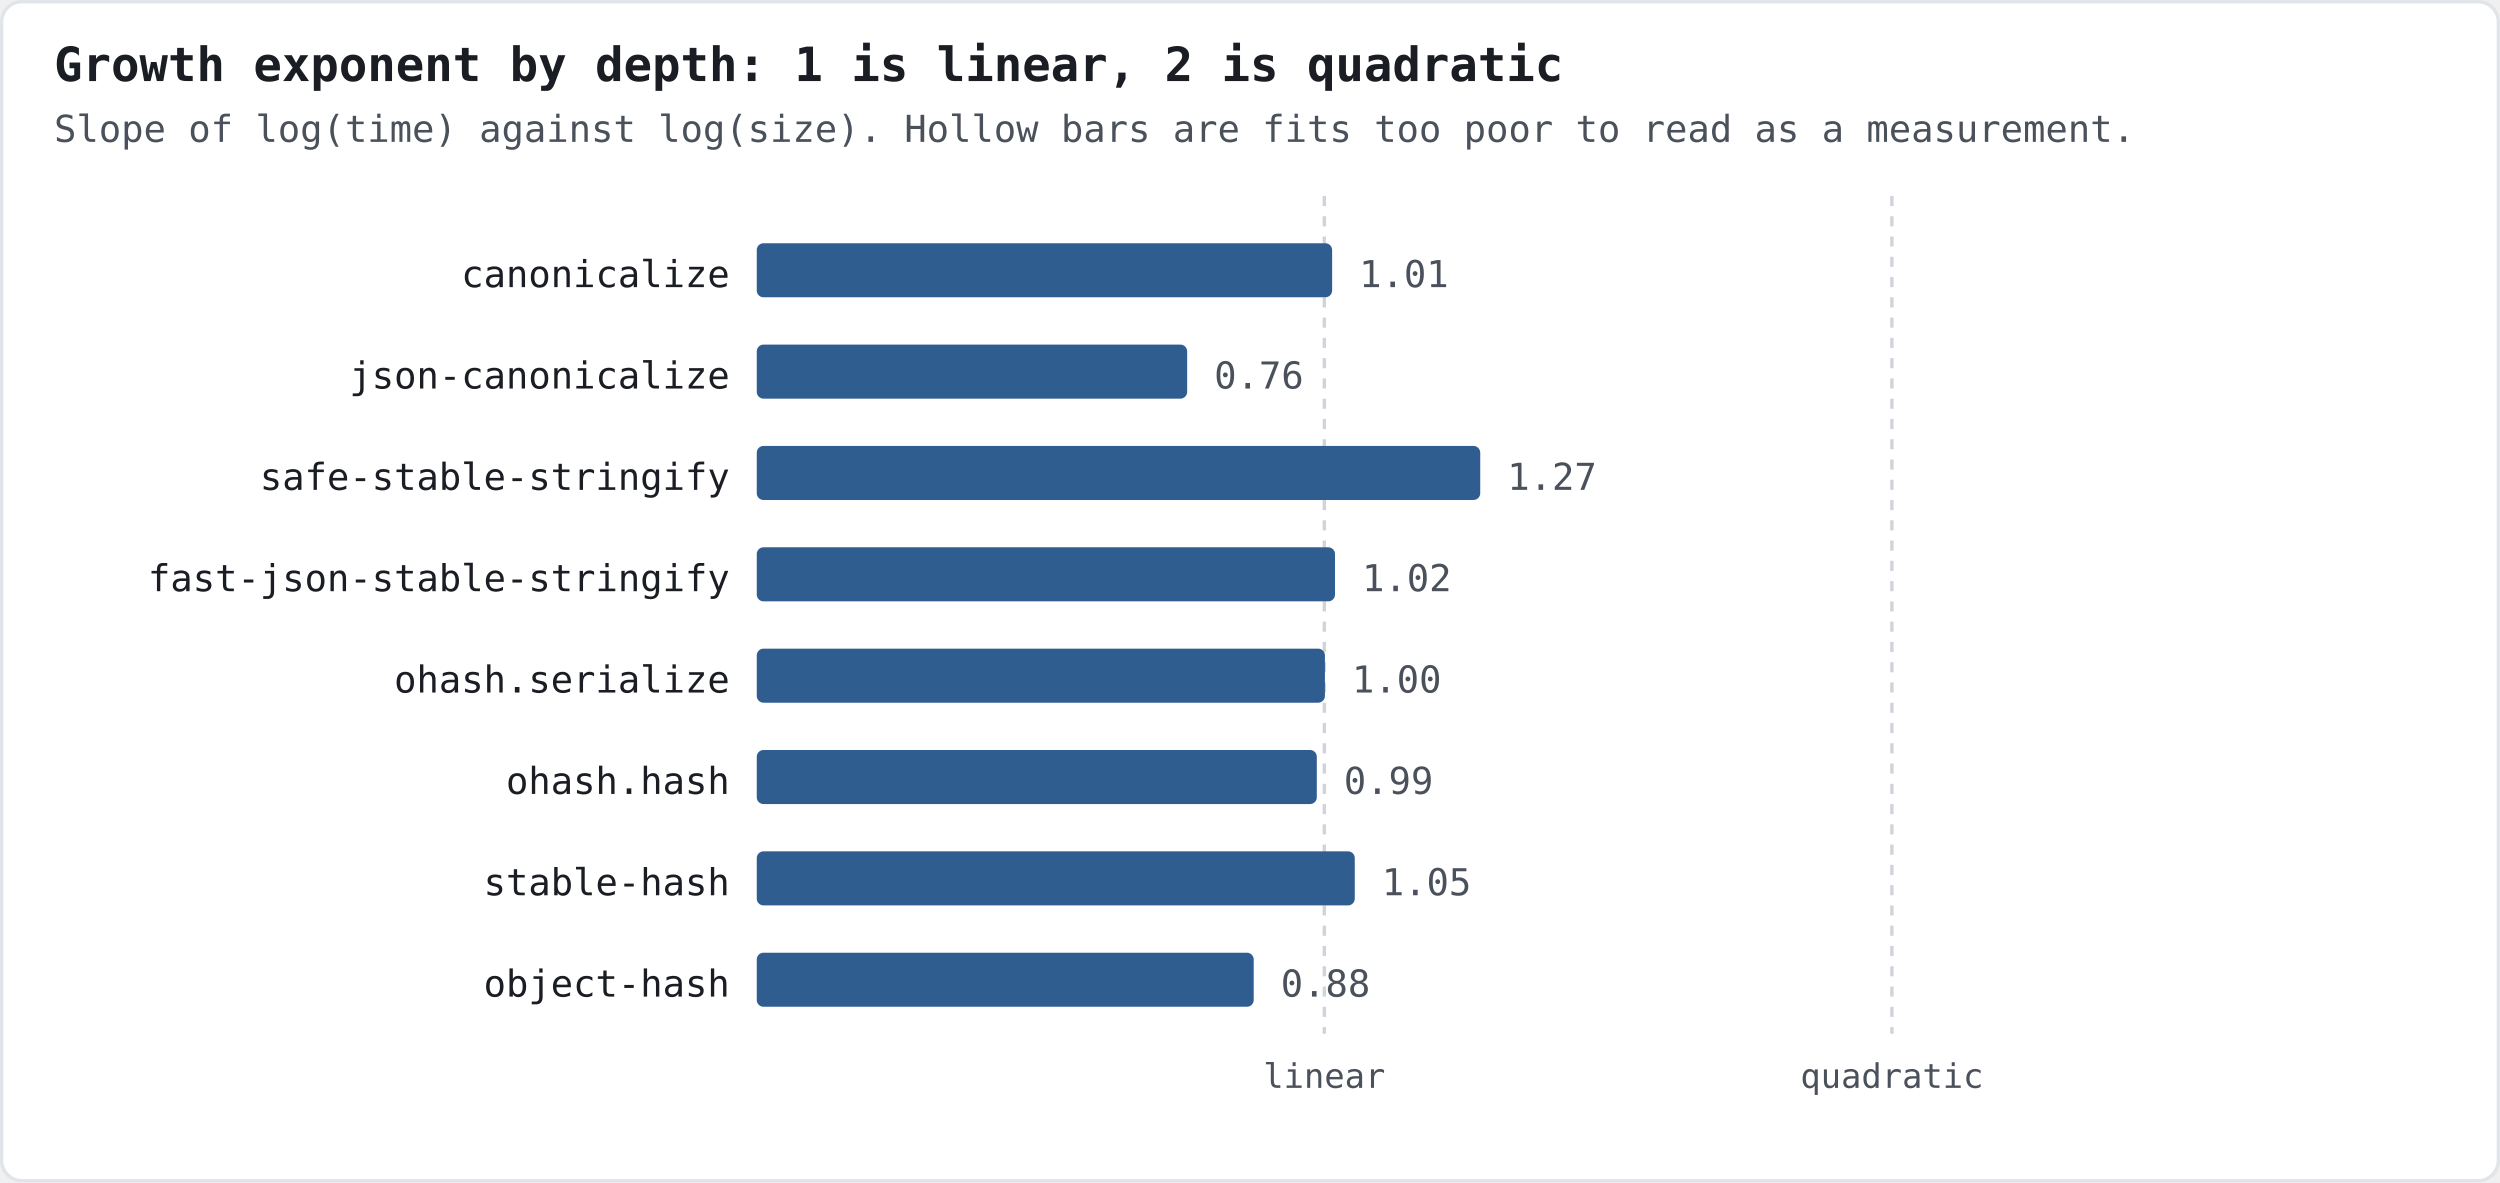
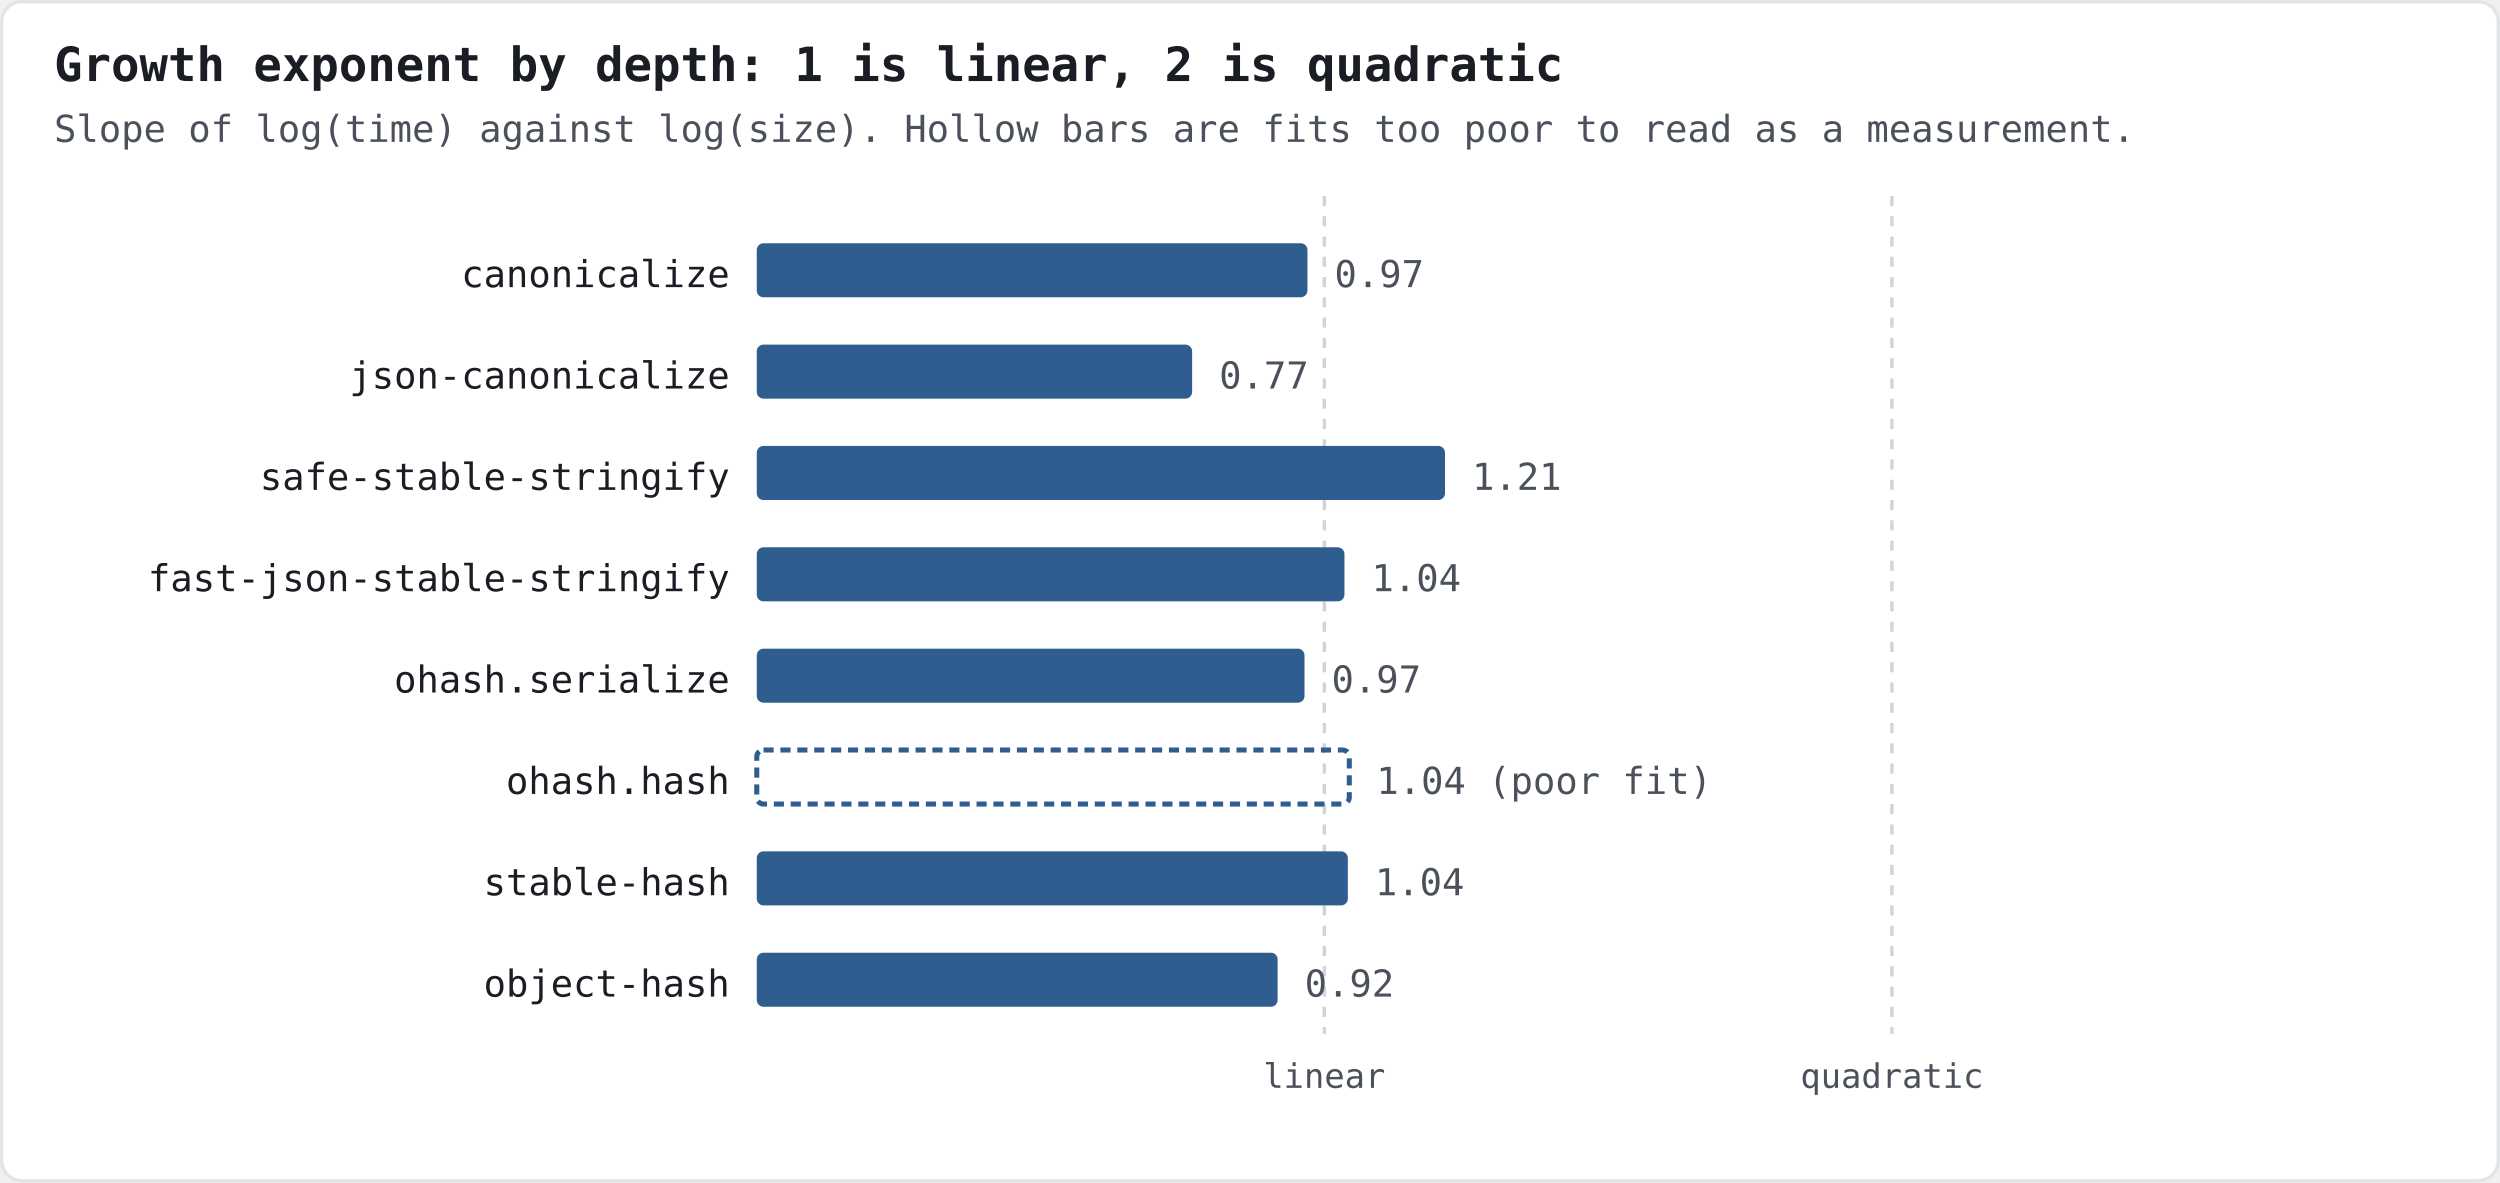
<svg xmlns="http://www.w3.org/2000/svg" width="740" height="350" viewBox="0 0 740 350" role="img" aria-label="Growth exponent by depth, by implementation">
  <style>text { font-family: ui-monospace, SFMono-Regular, Menlo, Consolas, monospace; }</style>
  <rect x="0.5" y="0.5" width="739" height="349" rx="6" fill="#ffffff" stroke="#e1e4e8" stroke-width="1" />
  <text x="16" y="24" class="f-fg" fill="#1a1d23" font-size="14" font-weight="700">Growth exponent by depth: 1 is linear, 2 is quadratic</text>
  <text x="16" y="42" class="f-muted" fill="#4a515b" font-size="11">Slope of log(time) against log(size). Hollow bars are fits too poor to read as a measurement.</text>
  <line x1="392" y1="58" x2="392" y2="306" class="s-grid" stroke="#d0d4da" stroke-width="1" stroke-dasharray="3 3" />
  <text x="392" y="322" class="f-muted" fill="#4a515b" font-size="10" text-anchor="middle">linear</text>
  <line x1="560" y1="58" x2="560" y2="306" class="s-grid" stroke="#d0d4da" stroke-width="1" stroke-dasharray="3 3" />
  <text x="560" y="322" class="f-muted" fill="#4a515b" font-size="10" text-anchor="middle">quadratic</text>
  <text x="216" y="85" class="f-fg" fill="#1a1d23" font-size="11" text-anchor="end">canonicalize</text>
-   <rect x="224" y="72" width="170.31" height="16" rx="2" class="f-bar" fill="#2f5d90" />
-   <text x="402.31" y="85" class="f-muted" fill="#4a515b" font-size="11">1.01</text>
+   <rect x="224" y="72" width="163.004" height="16" rx="2" class="f-bar" fill="#2f5d90" />
+   <text x="395.004" y="85" class="f-muted" fill="#4a515b" font-size="11">0.97</text>
  <text x="216" y="115" class="f-fg" fill="#1a1d23" font-size="11" text-anchor="end">json-canonicalize</text>
-   <rect x="224" y="102" width="127.396" height="16" rx="2" class="f-bar" fill="#2f5d90" />
-   <text x="359.396" y="115" class="f-muted" fill="#4a515b" font-size="11">0.76</text>
+   <rect x="224" y="102" width="128.873" height="16" rx="2" class="f-bar" fill="#2f5d90" />
+   <text x="360.873" y="115" class="f-muted" fill="#4a515b" font-size="11">0.77</text>
  <text x="216" y="145" class="f-fg" fill="#1a1d23" font-size="11" text-anchor="end">safe-stable-stringify</text>
-   <rect x="224" y="132" width="214.15" height="16" rx="2" class="f-bar" fill="#2f5d90" />
-   <text x="446.15" y="145" class="f-muted" fill="#4a515b" font-size="11">1.27</text>
+   <rect x="224" y="132" width="203.721" height="16" rx="2" class="f-bar" fill="#2f5d90" />
+   <text x="435.721" y="145" class="f-muted" fill="#4a515b" font-size="11">1.21</text>
  <text x="216" y="175" class="f-fg" fill="#1a1d23" font-size="11" text-anchor="end">fast-json-stable-stringify</text>
-   <rect x="224" y="162" width="171.164" height="16" rx="2" class="f-bar" fill="#2f5d90" />
-   <text x="403.164" y="175" class="f-muted" fill="#4a515b" font-size="11">1.02</text>
+   <rect x="224" y="162" width="173.963" height="16" rx="2" class="f-bar" fill="#2f5d90" />
+   <text x="405.963" y="175" class="f-muted" fill="#4a515b" font-size="11">1.04</text>
  <text x="216" y="205" class="f-fg" fill="#1a1d23" font-size="11" text-anchor="end">ohash.serialize</text>
-   <rect x="224" y="192" width="168.178" height="16" rx="2" class="f-bar" fill="#2f5d90" />
-   <text x="400.178" y="205" class="f-muted" fill="#4a515b" font-size="11">1.00</text>
+   <rect x="224" y="192" width="162.137" height="16" rx="2" class="f-bar" fill="#2f5d90" />
+   <text x="394.137" y="205" class="f-muted" fill="#4a515b" font-size="11">0.97</text>
  <text x="216" y="235" class="f-fg" fill="#1a1d23" font-size="11" text-anchor="end">ohash.hash</text>
-   <rect x="224" y="222" width="165.775" height="16" rx="2" class="f-bar" fill="#2f5d90" />
-   <text x="397.775" y="235" class="f-muted" fill="#4a515b" font-size="11">0.99</text>
+   <rect x="224" y="222" width="175.39" height="16" rx="2" fill="none" class="s-grid" stroke="#2f5d90" stroke-width="1.5" stroke-dasharray="3 2" />
+   <text x="407.39" y="235" class="f-muted" fill="#4a515b" font-size="11">1.04 (poor fit)</text>
  <text x="216" y="265" class="f-fg" fill="#1a1d23" font-size="11" text-anchor="end">stable-hash</text>
-   <rect x="224" y="252" width="177.014" height="16" rx="2" class="f-bar" fill="#2f5d90" />
-   <text x="409.014" y="265" class="f-muted" fill="#4a515b" font-size="11">1.05</text>
+   <rect x="224" y="252" width="174.965" height="16" rx="2" class="f-bar" fill="#2f5d90" />
+   <text x="406.965" y="265" class="f-muted" fill="#4a515b" font-size="11">1.04</text>
  <text x="216" y="295" class="f-fg" fill="#1a1d23" font-size="11" text-anchor="end">object-hash</text>
-   <rect x="224" y="282" width="147.098" height="16" rx="2" class="f-bar" fill="#2f5d90" />
-   <text x="379.098" y="295" class="f-muted" fill="#4a515b" font-size="11">0.88</text>
+   <rect x="224" y="282" width="154.182" height="16" rx="2" class="f-bar" fill="#2f5d90" />
+   <text x="386.182" y="295" class="f-muted" fill="#4a515b" font-size="11">0.92</text>
</svg>
